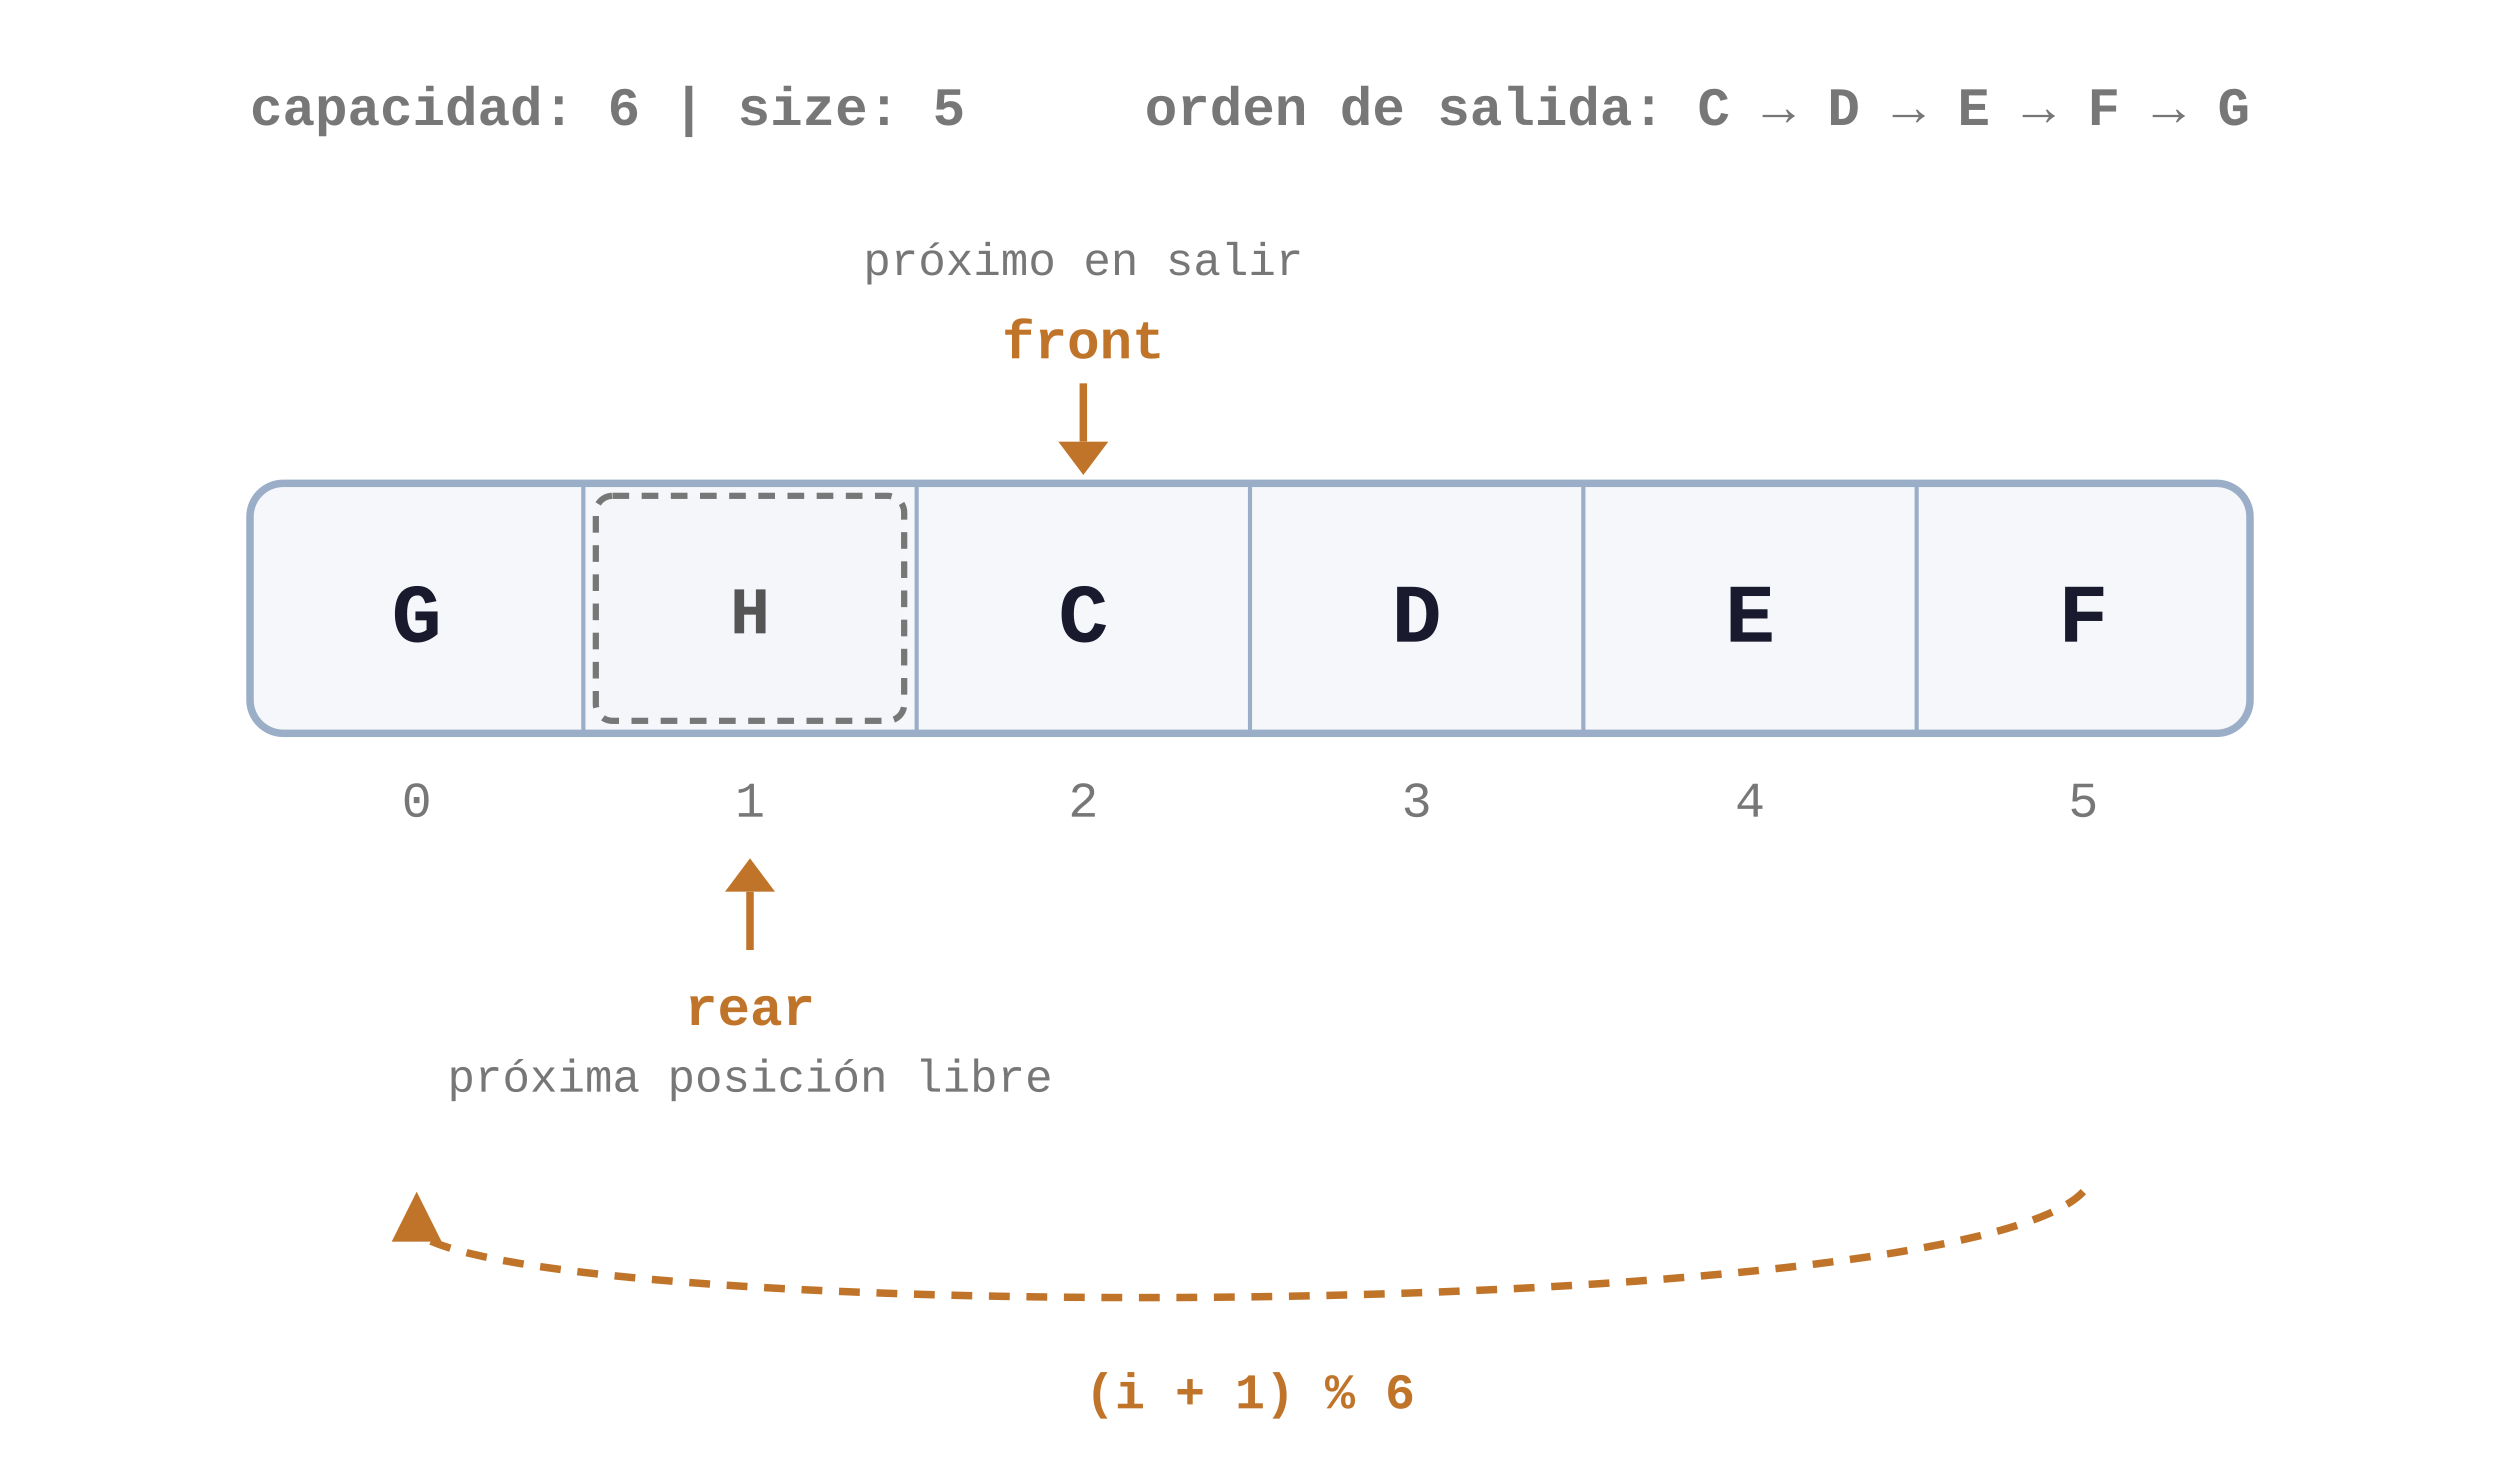
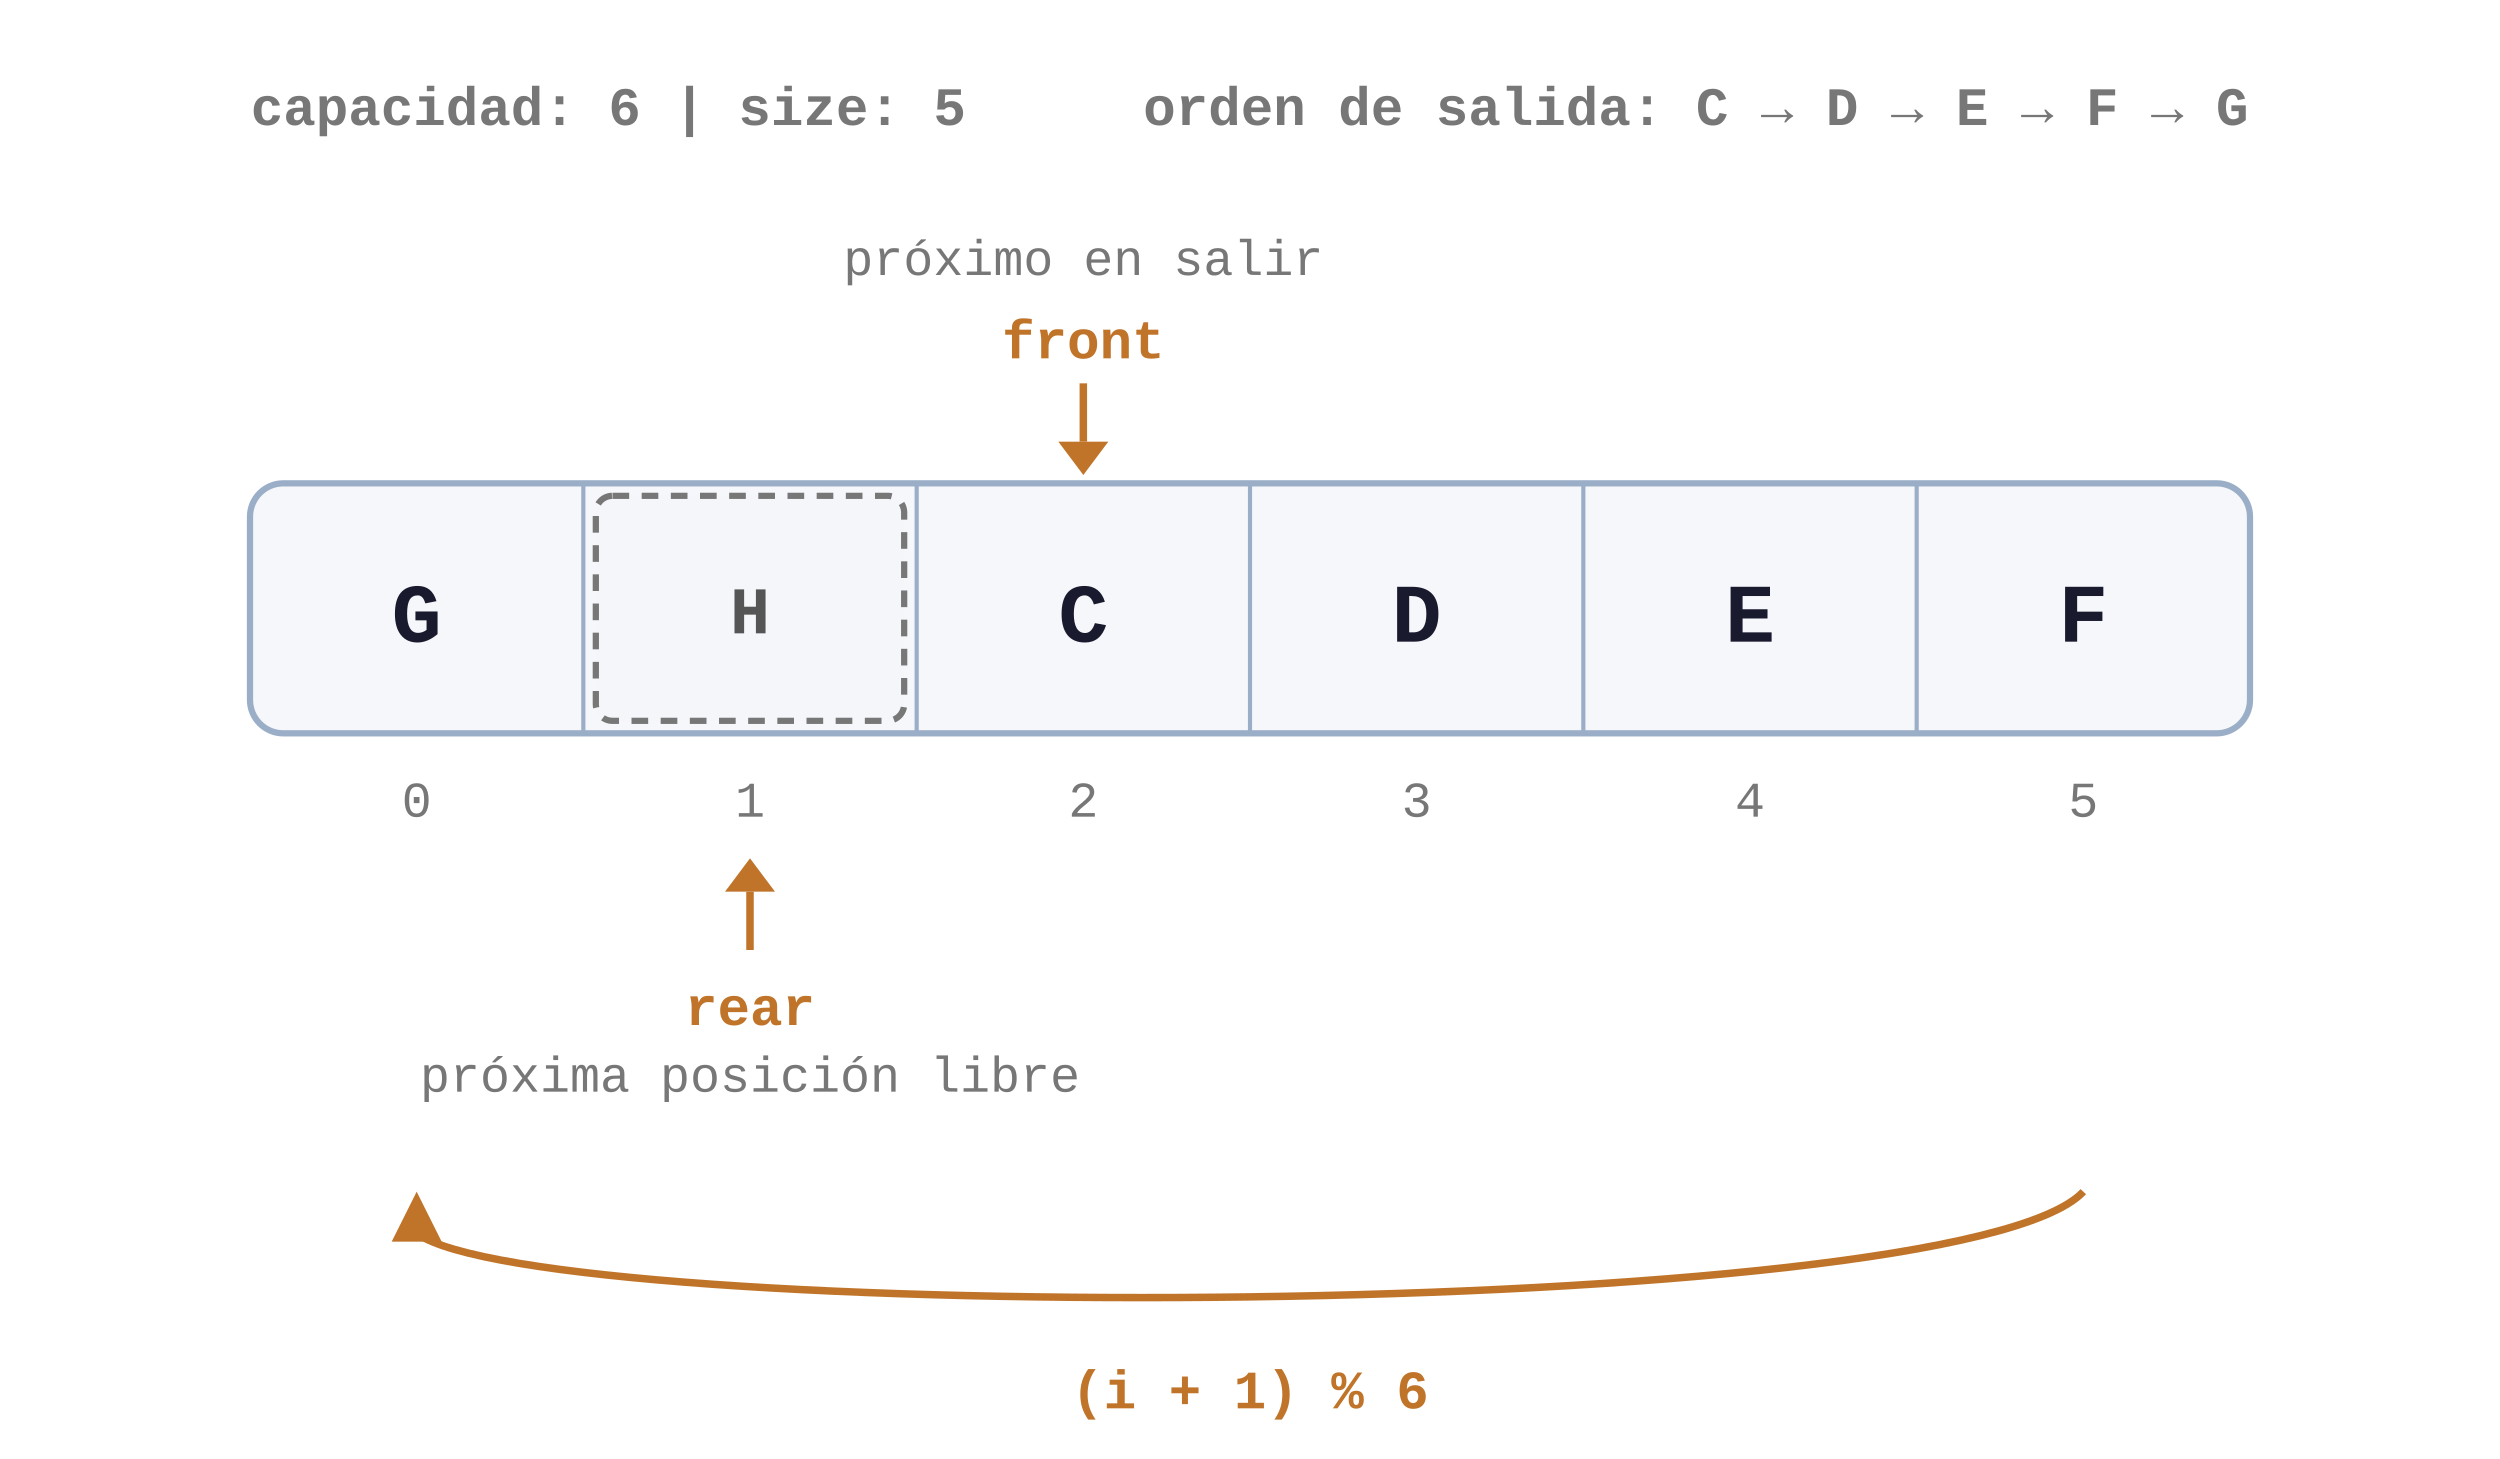
<svg xmlns="http://www.w3.org/2000/svg" width="600" height="350" viewBox="0 0 600 350">
  <style>
    text { font-family: 'Courier New', Courier, monospace; }
-     .frame       { fill: #f5f7fa; stroke: #9baec8; stroke-width: 1.8; }
-     .divider     { stroke: #9baec8; stroke-width: 1; }
-     .val         { font-size: 20px; font-weight: 700; fill: #1a1a2e; text-anchor: middle; }
-     .idx         { font-size: 12px; fill: #777777; text-anchor: middle; }
-     .ann         { font-size: 11px; fill: #777777; text-anchor: middle; }
-     .op          { font-size: 13px; font-weight: 700; fill: #777777; text-anchor: start; }
-     .op-end      { font-size: 13px; font-weight: 700; fill: #777777; text-anchor: end; }
-     .ghost       { fill: #f5f7fa; fill-opacity: 0.5; stroke: #777777; stroke-width: 1.5; stroke-dasharray: 4,3; }
-     .ghost-val   { font-size: 16px; font-weight: 700; fill: #555555; text-anchor: middle; }
-     .top-label   { font-size: 13px; font-weight: 700; fill: #c0742a; text-anchor: middle; }
-     .top-arrow   { stroke: #c0742a; stroke-width: 1.8; fill: none; }
-     .top-arrow-fill { fill: #c0742a; }
-     .wrap-line   { stroke: #c0742a; stroke-width: 1.8; fill: none; stroke-dasharray: 5,4; }
-     .wrap-fill   { fill: #c0742a; }
-     .wrap-label  { font-size: 12px; font-weight: 700; fill: #c0742a; text-anchor: middle; }
+     .frame        { fill: #f5f7fa; stroke: #9baec8; stroke-width: 1.5; }
+     .divider      { stroke: #9baec8; stroke-width: 1; }
+     .val          { font-size: 20px; font-weight: 700; fill: #1a1a2e; text-anchor: middle; }
+     .idx          { font-size: 12px; fill: #777777; text-anchor: middle; }
+     .op           { font-size: 13px; font-weight: 700; fill: #777777; text-anchor: middle; }
+     .ghost        { fill: #f5f7fa; fill-opacity: 0.5; stroke: #777777; stroke-width: 1.5; stroke-dasharray: 4,3; }
+     .ghost-val    { font-size: 16px; font-weight: 700; fill: #555555; text-anchor: middle; }
+     .top-label, .accent-label   { font-size: 13px; font-weight: 700; fill: #c0742a; text-anchor: middle; }
+     .top-arrow, .accent-arrow   { stroke: #c0742a; stroke-width: 1.8; fill: none; }
+     .top-arrow-fill, .accent-arrow-fill { fill: #c0742a; }
    @media (prefers-color-scheme: dark) {
-       .frame       { fill: #1e2330; stroke: #4a6fa5; }
-       .divider     { stroke: #4a6fa5; }
-       .val         { fill: #e2e8f0; }
-       .idx         { fill: #8899aa; }
-       .ann         { fill: #8899aa; }
-       .op          { fill: #8899aa; }
-       .op-end      { fill: #8899aa; }
-       .ghost       { fill: #1e2330; stroke: #8899aa; }
-       .ghost-val   { fill: #aab4c0; }
-       .top-label   { fill: #d4884a; }
-       .top-arrow   { stroke: #d4884a; }
-       .top-arrow-fill { fill: #d4884a; }
-       .wrap-line   { stroke: #d4884a; }
-       .wrap-fill   { fill: #d4884a; }
-       .wrap-label  { fill: #d4884a; }
+       .frame        { fill: #1e2330; stroke: #4a6fa5; }
+       .divider      { stroke: #4a6fa5; }
+       .val          { fill: #e2e8f0; }
+       .idx          { fill: #8899aa; }
+       .op           { fill: #8899aa; }
+       .ghost        { fill: #1e2330; stroke: #8899aa; }
+       .ghost-val    { fill: #aab4c0; }
+       .top-label, .accent-label   { fill: #d4884a; }
+       .top-arrow, .accent-arrow   { stroke: #d4884a; }
+       .top-arrow-fill, .accent-arrow-fill { fill: #d4884a; }
    }
  </style>
-   <text x="60" y="30" class="op">capacidad: 6 | size: 5</text>
-   <text x="540" y="30" class="op-end">orden de salida: C → D → E → F → G</text>
-   <text x="260" y="66" class="ann">próximo en salir</text>
+   <text x="146" y="30" class="op">capacidad: 6 | size: 5</text>
+   <text x="407" y="30" class="op">orden de salida: C → D → E → F → G</text>
+   <text x="260" y="66" class="idx">próximo en salir</text>
  <text x="260" y="86" class="top-label">front</text>
  <path d="M260,92 L260,106" class="top-arrow" />
  <path d="M254,106 L260,114 L266,106 Z" class="top-arrow-fill" />
  <rect x="60" y="116" width="480" height="60" rx="8" class="frame" />
  <line x1="140" y1="116" x2="140" y2="176" class="divider" />
  <line x1="220" y1="116" x2="220" y2="176" class="divider" />
  <line x1="300" y1="116" x2="300" y2="176" class="divider" />
  <line x1="380" y1="116" x2="380" y2="176" class="divider" />
  <line x1="460" y1="116" x2="460" y2="176" class="divider" />
  <rect x="143" y="119" width="74" height="54" rx="4" class="ghost" />
  <text x="180" y="152" class="ghost-val">H</text>
  <text x="100" y="154" class="val">G</text>
  <text x="260" y="154" class="val">C</text>
  <text x="340" y="154" class="val">D</text>
  <text x="420" y="154" class="val">E</text>
  <text x="500" y="154" class="val">F</text>
  <text x="100" y="196" class="idx">0</text>
  <text x="180" y="196" class="idx">1</text>
  <text x="260" y="196" class="idx">2</text>
  <text x="340" y="196" class="idx">3</text>
  <text x="420" y="196" class="idx">4</text>
  <text x="500" y="196" class="idx">5</text>
  <path d="M180,214 L180,228" class="top-arrow" />
  <path d="M174,214 L180,206 L186,214 Z" class="top-arrow-fill" />
  <text x="180" y="246" class="top-label">rear</text>
-   <text x="180" y="262" class="ann">próxima posición libre</text>
-   <path d="M500,286 C 470,318 130,318 100,296" class="wrap-line" />
-   <path d="M94,298 L100,286 L106,298 Z" class="wrap-fill" />
-   <text x="300" y="338" class="wrap-label">(i + 1) % 6</text>
+   <text x="180" y="262" class="idx">próxima posición libre</text>
+   <path d="M500,286 C 470,318 130,318 100,296" class="accent-arrow" />
+   <path d="M94,298 L100,286 L106,298 Z" class="accent-arrow-fill" />
+   <text x="300" y="338" class="accent-label">(i + 1) % 6</text>
</svg>
